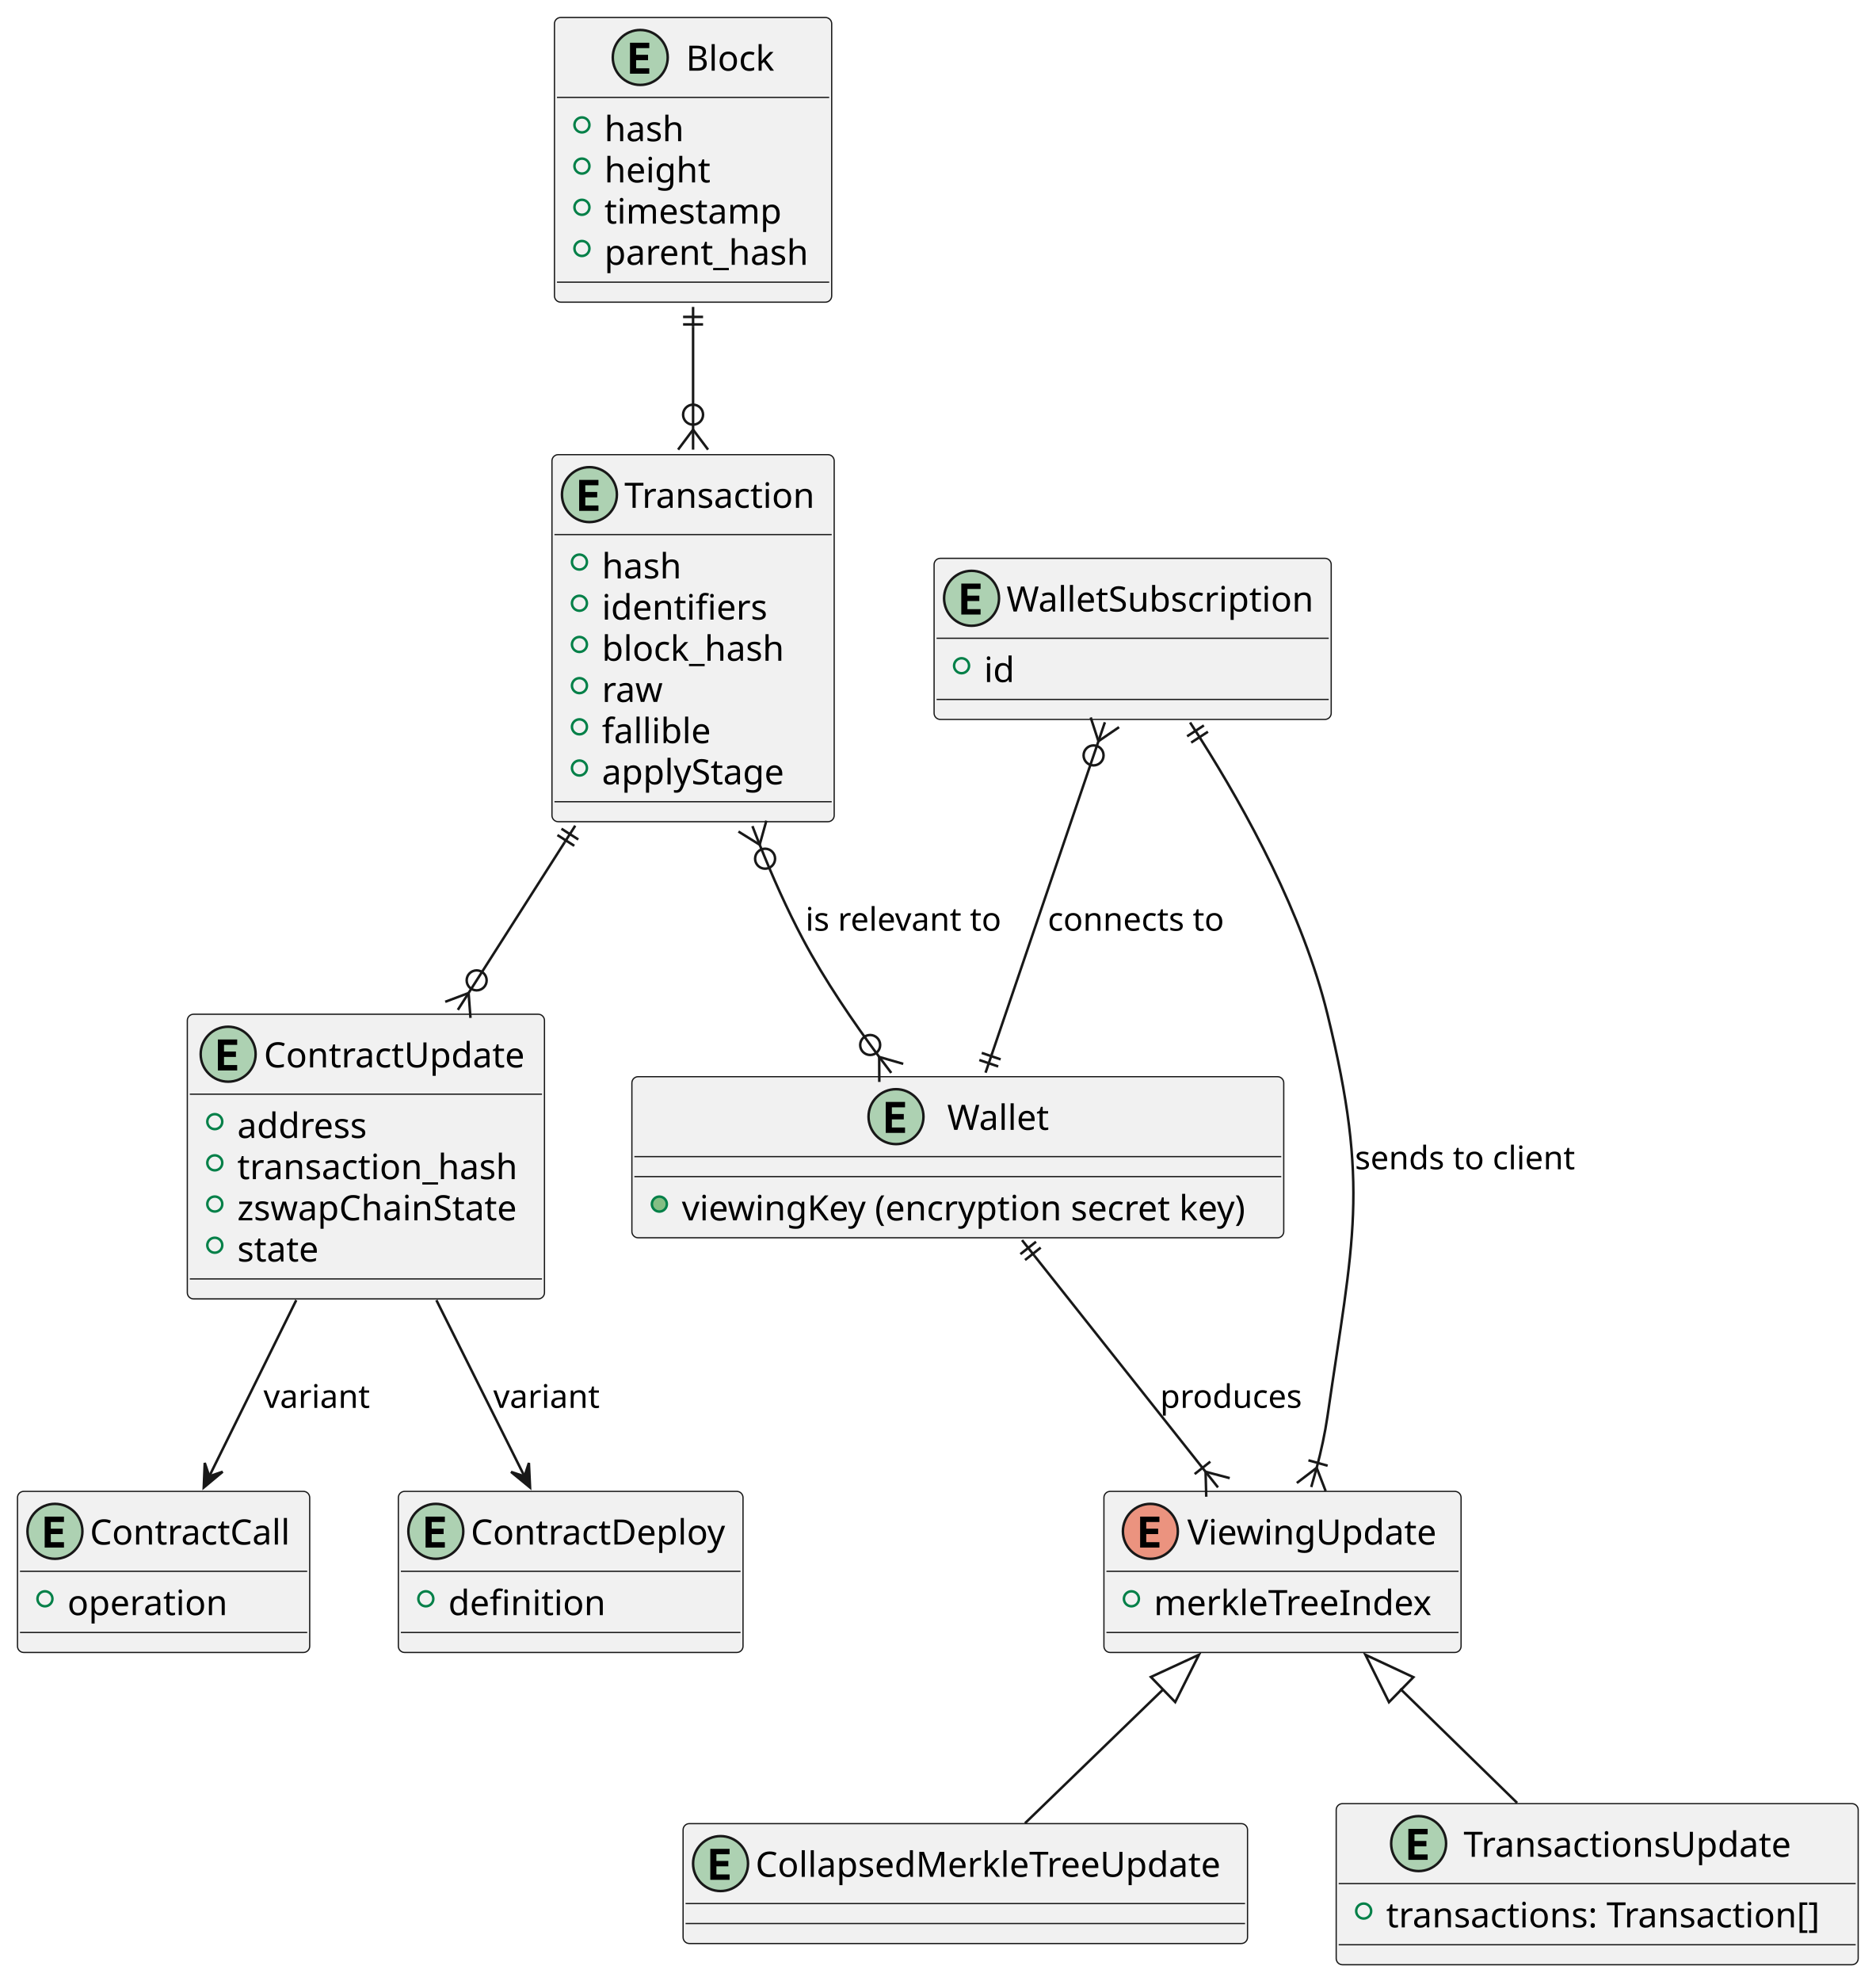
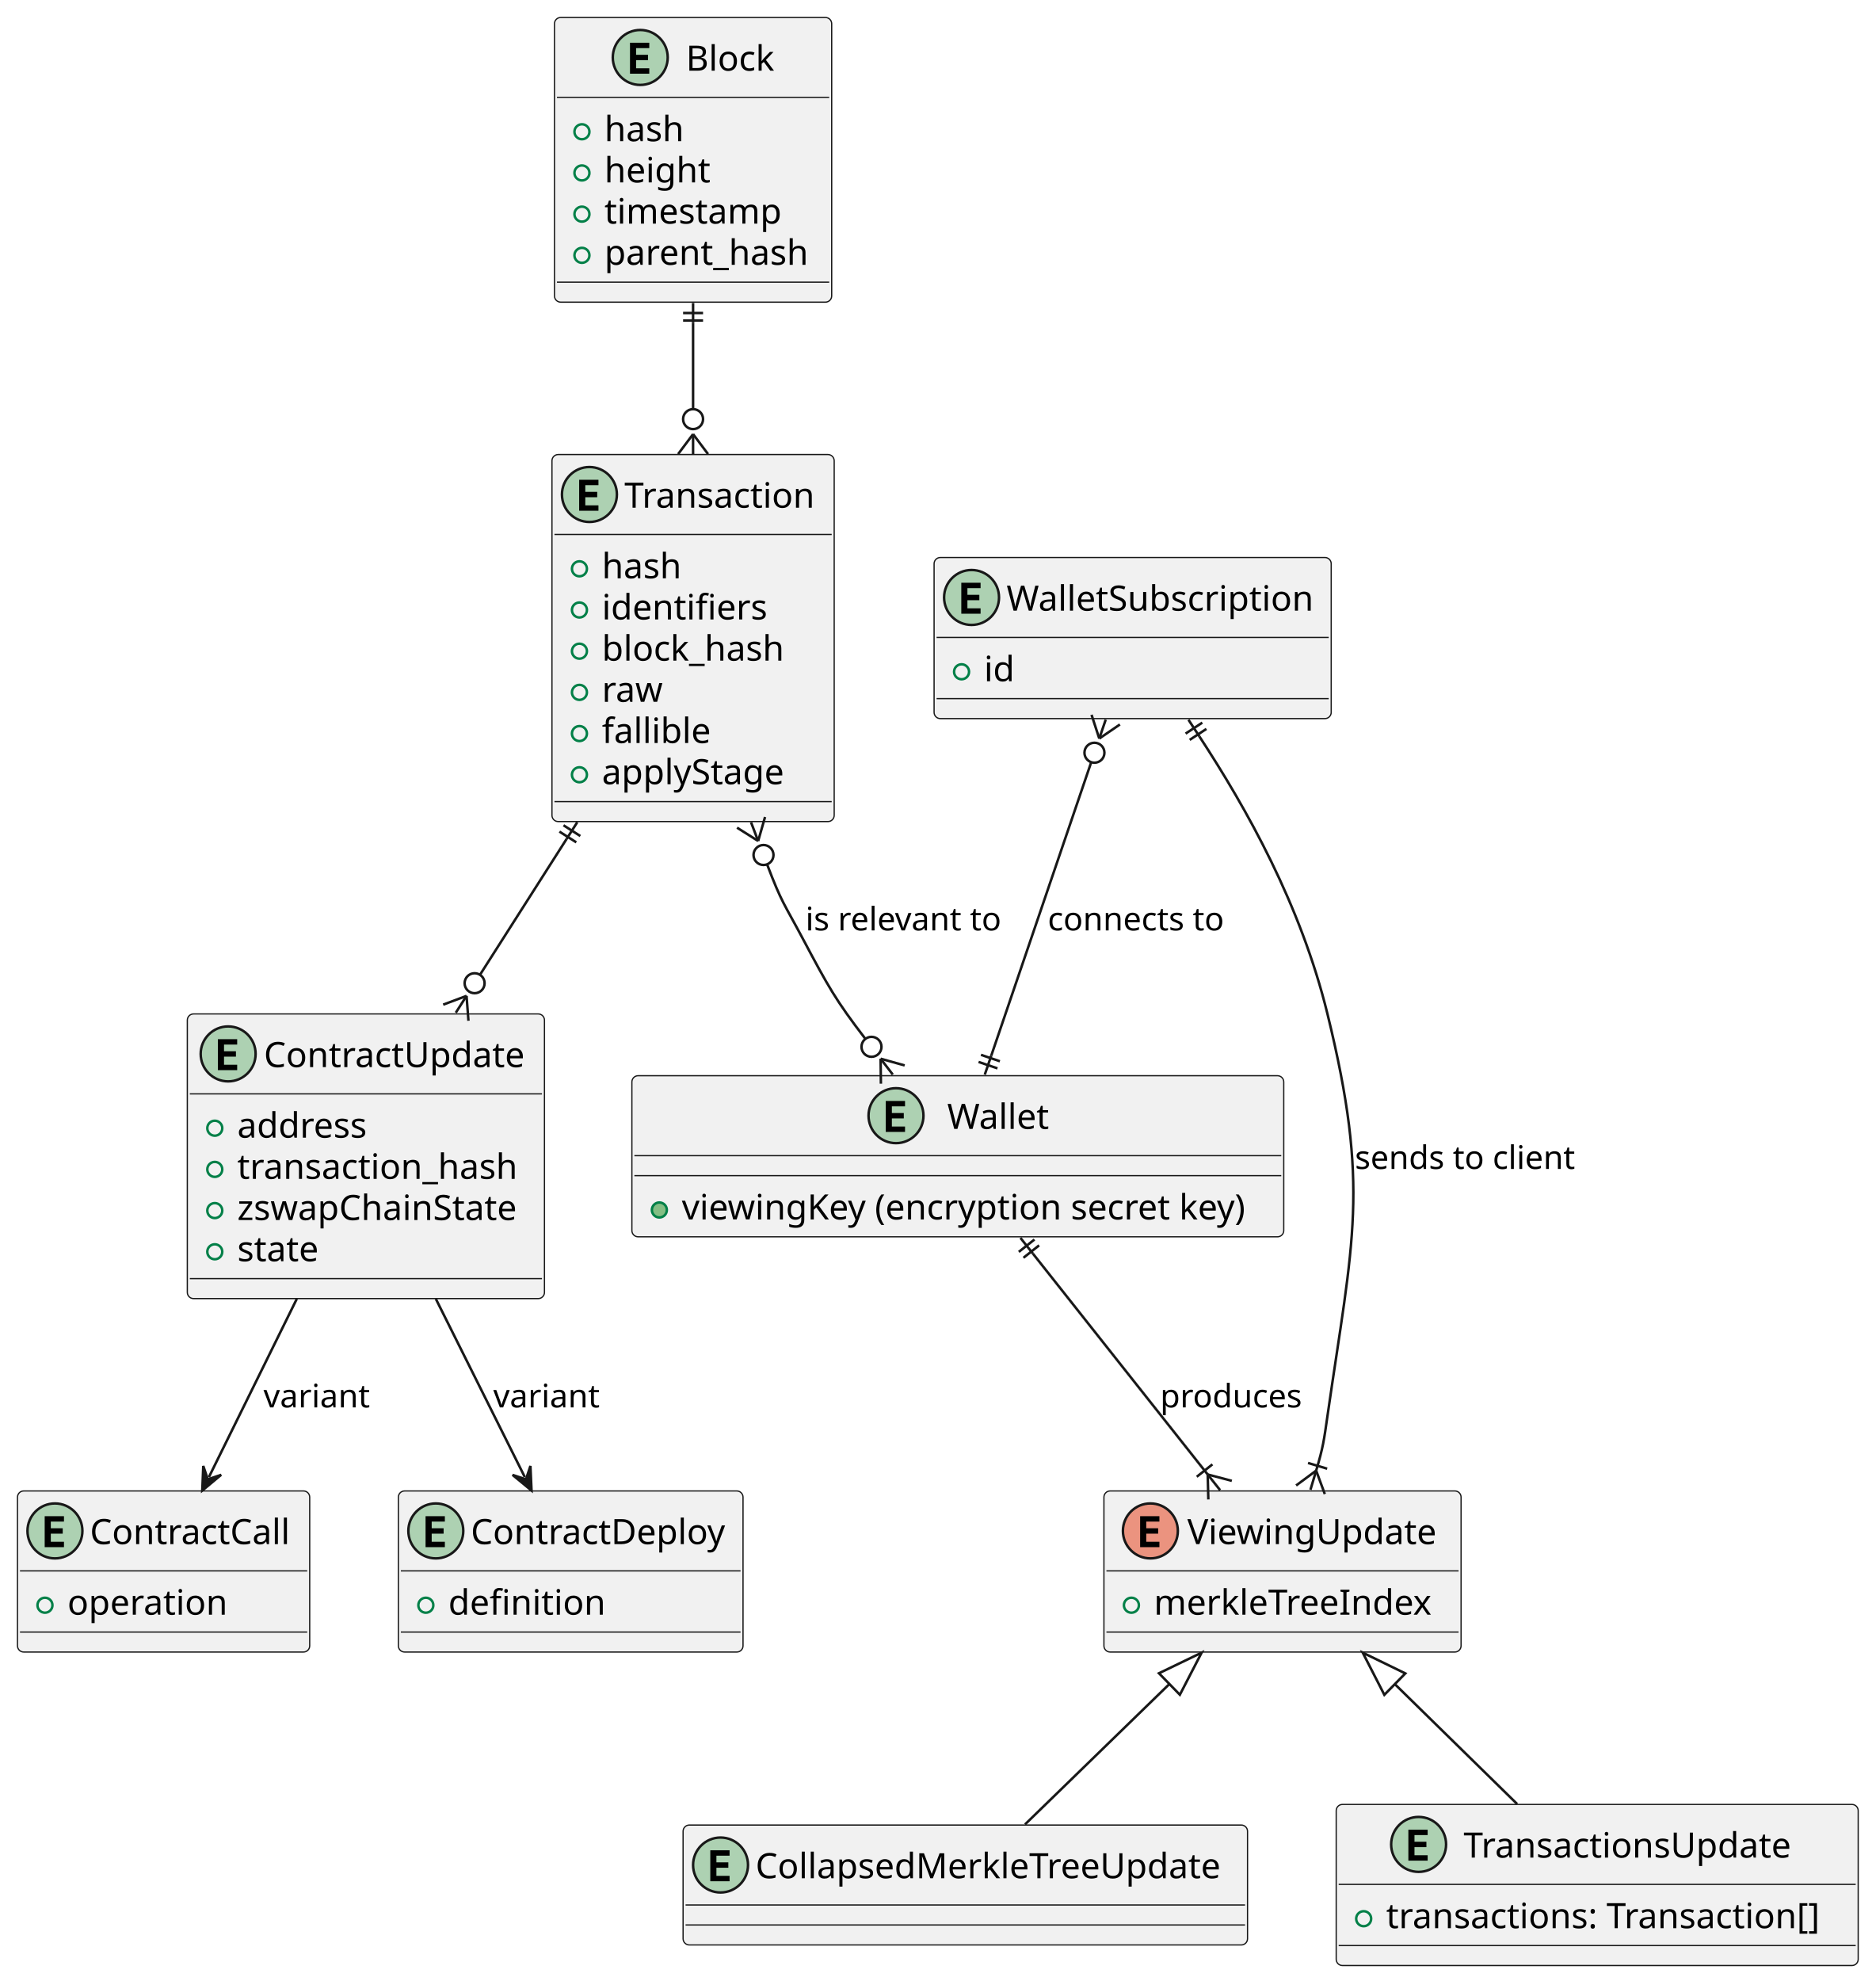
<svg xmlns="http://www.w3.org/2000/svg" contentStyleType="text/css" height="793px" preserveAspectRatio="none" style="width:751px;height:793px;background:#FFFFFF;" version="1.1" viewBox="0 0 751 793" width="751px" zoomAndPan="magnify">
  <defs />
  <g>
    <g id="elem_Block">
      <rect codeLine="2" fill="#F1F1F1" height="113.953" id="Block" rx="2.5" ry="2.5" style="stroke:#181818;stroke-width:0.5;" width="111" x="222" y="7" />
      <ellipse cx="256.35" cy="23" fill="#ADD1B2" rx="11" ry="11" style="stroke:#181818;stroke-width:1.0;" />
      <path d="M259.964,29.5 L252.244,29.5 L252.244,17.107 L259.964,17.107 L259.964,19.265 L254.693,19.265 L254.693,21.938 L259.466,21.938 L259.466,24.096 L254.693,24.096 L254.693,27.342 L259.964,27.342 Z " fill="#000000" />
      <text fill="#000000" font-family="sans-serif" font-size="14" lengthAdjust="spacing" textLength="36" x="274.65" y="28.291">Block</text>
      <line style="stroke:#181818;stroke-width:0.5;" x1="223" x2="332" y1="39" y2="39" />
-       <ellipse cx="233" cy="50" fill="none" rx="3" ry="3" style="stroke:#038048;stroke-width:1.0;" />
+       <ellipse cx="233" cy="52.744" fill="none" rx="3" ry="3" style="stroke:#038048;stroke-width:1.0;" />
      <text fill="#000000" font-family="sans-serif" font-size="14" lengthAdjust="spacing" textLength="33" x="242" y="56.535">hash</text>
-       <ellipse cx="233" cy="66.488" fill="none" rx="3" ry="3" style="stroke:#038048;stroke-width:1.0;" />
+       <ellipse cx="233" cy="69.232" fill="none" rx="3" ry="3" style="stroke:#038048;stroke-width:1.0;" />
      <text fill="#000000" font-family="sans-serif" font-size="14" lengthAdjust="spacing" textLength="44" x="242" y="73.023">height</text>
-       <ellipse cx="233" cy="82.977" fill="none" rx="3" ry="3" style="stroke:#038048;stroke-width:1.0;" />
+       <ellipse cx="233" cy="85.721" fill="none" rx="3" ry="3" style="stroke:#038048;stroke-width:1.0;" />
      <text fill="#000000" font-family="sans-serif" font-size="14" lengthAdjust="spacing" textLength="72" x="242" y="89.512">timestamp</text>
-       <ellipse cx="233" cy="99.465" fill="none" rx="3" ry="3" style="stroke:#038048;stroke-width:1.0;" />
+       <ellipse cx="233" cy="102.209" fill="none" rx="3" ry="3" style="stroke:#038048;stroke-width:1.0;" />
      <text fill="#000000" font-family="sans-serif" font-size="14" lengthAdjust="spacing" textLength="85" x="242" y="106">parent_hash</text>
      <line style="stroke:#181818;stroke-width:0.5;" x1="223" x2="332" y1="112.953" y2="112.953" />
    </g>
    <g id="elem_WalletSubscription">
-       <rect codeLine="9" fill="#F1F1F1" height="64.488" id="WalletSubscription" rx="2.5" ry="2.5" style="stroke:#181818;stroke-width:0.5;" width="159" x="374" y="223.5" />
-       <ellipse cx="389" cy="239.5" fill="#ADD1B2" rx="11" ry="11" style="stroke:#181818;stroke-width:1.0;" />
-       <path d="M392.614,246 L384.894,246 L384.894,233.607 L392.614,233.607 L392.614,235.765 L387.343,235.765 L387.343,238.438 L392.116,238.438 L392.116,240.596 L387.343,240.596 L387.343,243.842 L392.614,243.842 Z " fill="#000000" />
-       <text fill="#000000" font-family="sans-serif" font-size="14" lengthAdjust="spacing" textLength="127" x="403" y="244.791">WalletSubscription</text>
-       <line style="stroke:#181818;stroke-width:0.5;" x1="375" x2="532" y1="255.5" y2="255.5" />
-       <ellipse cx="385" cy="266.5" fill="none" rx="3" ry="3" style="stroke:#038048;stroke-width:1.0;" />
-       <text fill="#000000" font-family="sans-serif" font-size="14" lengthAdjust="spacing" textLength="13" x="394" y="273.035">id</text>
-       <line style="stroke:#181818;stroke-width:0.5;" x1="375" x2="532" y1="279.988" y2="279.988" />
+       <rect codeLine="9" fill="#F1F1F1" height="64.488" id="WalletSubscription" rx="2.5" ry="2.5" style="stroke:#181818;stroke-width:0.5;" width="159" x="374" y="223.17" />
+       <ellipse cx="389" cy="239.17" fill="#ADD1B2" rx="11" ry="11" style="stroke:#181818;stroke-width:1.0;" />
+       <path d="M392.614,245.67 L384.894,245.67 L384.894,233.277 L392.614,233.277 L392.614,235.435 L387.343,235.435 L387.343,238.108 L392.116,238.108 L392.116,240.266 L387.343,240.266 L387.343,243.512 L392.614,243.512 Z " fill="#000000" />
+       <text fill="#000000" font-family="sans-serif" font-size="14" lengthAdjust="spacing" textLength="127" x="403" y="244.461">WalletSubscription</text>
+       <line style="stroke:#181818;stroke-width:0.5;" x1="375" x2="532" y1="255.17" y2="255.17" />
+       <ellipse cx="385" cy="268.914" fill="none" rx="3" ry="3" style="stroke:#038048;stroke-width:1.0;" />
+       <text fill="#000000" font-family="sans-serif" font-size="14" lengthAdjust="spacing" textLength="13" x="394" y="272.705">id</text>
+       <line style="stroke:#181818;stroke-width:0.5;" x1="375" x2="532" y1="279.658" y2="279.658" />
    </g>
    <g id="elem_ViewingUpdate">
-       <rect codeLine="13" fill="#F1F1F1" height="64.488" id="ViewingUpdate" rx="2.5" ry="2.5" style="stroke:#181818;stroke-width:0.5;" width="143" x="442" y="597" />
-       <ellipse cx="460.6" cy="613" fill="#EB937F" rx="11" ry="11" style="stroke:#181818;stroke-width:1.0;" />
-       <path d="M464.214,619.5 L456.495,619.5 L456.495,607.107 L464.214,607.107 L464.214,609.265 L458.943,609.265 L458.943,611.938 L463.716,611.938 L463.716,614.096 L458.943,614.096 L458.943,617.342 L464.214,617.342 Z " fill="#000000" />
-       <text fill="#000000" font-family="sans-serif" font-size="14" lengthAdjust="spacing" textLength="103" x="475.4" y="618.291">ViewingUpdate</text>
-       <line style="stroke:#181818;stroke-width:0.5;" x1="443" x2="584" y1="629" y2="629" />
-       <ellipse cx="453" cy="640" fill="none" rx="3" ry="3" style="stroke:#038048;stroke-width:1.0;" />
-       <text fill="#000000" font-family="sans-serif" font-size="14" lengthAdjust="spacing" textLength="117" x="462" y="646.535">merkleTreeIndex</text>
-       <line style="stroke:#181818;stroke-width:0.5;" x1="443" x2="584" y1="653.488" y2="653.488" />
+       <rect codeLine="13" fill="#F1F1F1" height="64.488" id="ViewingUpdate" rx="2.5" ry="2.5" style="stroke:#181818;stroke-width:0.5;" width="143" x="442" y="596.83" />
+       <ellipse cx="460.6" cy="612.83" fill="#EB937F" rx="11" ry="11" style="stroke:#181818;stroke-width:1.0;" />
+       <path d="M464.214,619.33 L456.495,619.33 L456.495,606.937 L464.214,606.937 L464.214,609.095 L458.943,609.095 L458.943,611.768 L463.716,611.768 L463.716,613.926 L458.943,613.926 L458.943,617.172 L464.214,617.172 Z " fill="#000000" />
+       <text fill="#000000" font-family="sans-serif" font-size="14" lengthAdjust="spacing" textLength="103" x="475.4" y="618.121">ViewingUpdate</text>
+       <line style="stroke:#181818;stroke-width:0.5;" x1="443" x2="584" y1="628.83" y2="628.83" />
+       <ellipse cx="453" cy="642.574" fill="none" rx="3" ry="3" style="stroke:#038048;stroke-width:1.0;" />
+       <text fill="#000000" font-family="sans-serif" font-size="14" lengthAdjust="spacing" textLength="117" x="462" y="646.365">merkleTreeIndex</text>
+       <line style="stroke:#181818;stroke-width:0.5;" x1="443" x2="584" y1="653.318" y2="653.318" />
    </g>
    <g id="elem_CollapsedMerkleTreeUpdate">
-       <rect codeLine="16" fill="#F1F1F1" height="48" id="CollapsedMerkleTreeUpdate" rx="2.5" ry="2.5" style="stroke:#181818;stroke-width:0.5;" width="226" x="273.5" y="730" />
-       <ellipse cx="288.5" cy="746" fill="#ADD1B2" rx="11" ry="11" style="stroke:#181818;stroke-width:1.0;" />
-       <path d="M292.114,752.5 L284.394,752.5 L284.394,740.107 L292.114,740.107 L292.114,742.265 L286.843,742.265 L286.843,744.938 L291.616,744.938 L291.616,747.096 L286.843,747.096 L286.843,750.342 L292.114,750.342 Z " fill="#000000" />
-       <text fill="#000000" font-family="sans-serif" font-size="14" lengthAdjust="spacing" textLength="194" x="302.5" y="751.291">CollapsedMerkleTreeUpdate</text>
-       <line style="stroke:#181818;stroke-width:0.5;" x1="274.5" x2="498.5" y1="762" y2="762" />
-       <line style="stroke:#181818;stroke-width:0.5;" x1="274.5" x2="498.5" y1="770" y2="770" />
+       <rect codeLine="16" fill="#F1F1F1" height="48" id="CollapsedMerkleTreeUpdate" rx="2.5" ry="2.5" style="stroke:#181818;stroke-width:0.5;" width="226" x="273.5" y="730.57" />
+       <ellipse cx="288.5" cy="746.57" fill="#ADD1B2" rx="11" ry="11" style="stroke:#181818;stroke-width:1.0;" />
+       <path d="M292.114,753.07 L284.394,753.07 L284.394,740.677 L292.114,740.677 L292.114,742.835 L286.843,742.835 L286.843,745.508 L291.616,745.508 L291.616,747.666 L286.843,747.666 L286.843,750.912 L292.114,750.912 Z " fill="#000000" />
+       <text fill="#000000" font-family="sans-serif" font-size="14" lengthAdjust="spacing" textLength="194" x="302.5" y="751.861">CollapsedMerkleTreeUpdate</text>
+       <line style="stroke:#181818;stroke-width:0.5;" x1="274.5" x2="498.5" y1="762.57" y2="762.57" />
+       <line style="stroke:#181818;stroke-width:0.5;" x1="274.5" x2="498.5" y1="770.57" y2="770.57" />
    </g>
    <g id="elem_TransactionsUpdate">
-       <rect codeLine="17" fill="#F1F1F1" height="64.488" id="TransactionsUpdate" rx="2.5" ry="2.5" style="stroke:#181818;stroke-width:0.5;" width="209" x="535" y="722" />
-       <ellipse cx="568" cy="738" fill="#ADD1B2" rx="11" ry="11" style="stroke:#181818;stroke-width:1.0;" />
-       <path d="M571.614,744.5 L563.894,744.5 L563.894,732.107 L571.614,732.107 L571.614,734.265 L566.343,734.265 L566.343,736.938 L571.116,736.938 L571.116,739.096 L566.343,739.096 L566.343,742.342 L571.614,742.342 Z " fill="#000000" />
-       <text fill="#000000" font-family="sans-serif" font-size="14" lengthAdjust="spacing" textLength="137" x="586" y="743.291">TransactionsUpdate</text>
-       <line style="stroke:#181818;stroke-width:0.5;" x1="536" x2="743" y1="754" y2="754" />
-       <ellipse cx="546" cy="765" fill="none" rx="3" ry="3" style="stroke:#038048;stroke-width:1.0;" />
-       <text fill="#000000" font-family="sans-serif" font-size="14" lengthAdjust="spacing" textLength="183" x="555" y="771.535">transactions: Transaction[]</text>
-       <line style="stroke:#181818;stroke-width:0.5;" x1="536" x2="743" y1="778.488" y2="778.488" />
+       <rect codeLine="17" fill="#F1F1F1" height="64.488" id="TransactionsUpdate" rx="2.5" ry="2.5" style="stroke:#181818;stroke-width:0.5;" width="209" x="535" y="722.32" />
+       <ellipse cx="568" cy="738.32" fill="#ADD1B2" rx="11" ry="11" style="stroke:#181818;stroke-width:1.0;" />
+       <path d="M571.614,744.82 L563.894,744.82 L563.894,732.427 L571.614,732.427 L571.614,734.585 L566.343,734.585 L566.343,737.258 L571.116,737.258 L571.116,739.416 L566.343,739.416 L566.343,742.662 L571.614,742.662 Z " fill="#000000" />
+       <text fill="#000000" font-family="sans-serif" font-size="14" lengthAdjust="spacing" textLength="137" x="586" y="743.611">TransactionsUpdate</text>
+       <line style="stroke:#181818;stroke-width:0.5;" x1="536" x2="743" y1="754.32" y2="754.32" />
+       <ellipse cx="546" cy="768.064" fill="none" rx="3" ry="3" style="stroke:#038048;stroke-width:1.0;" />
+       <text fill="#000000" font-family="sans-serif" font-size="14" lengthAdjust="spacing" textLength="183" x="555" y="771.855">transactions: Transaction[]</text>
+       <line style="stroke:#181818;stroke-width:0.5;" x1="536" x2="743" y1="778.808" y2="778.808" />
    </g>
    <g id="elem_Wallet">
-       <rect codeLine="24" fill="#F1F1F1" height="64.488" id="Wallet" rx="2.5" ry="2.5" style="stroke:#181818;stroke-width:0.5;" width="261" x="253" y="431" />
-       <ellipse cx="358.75" cy="447" fill="#ADD1B2" rx="11" ry="11" style="stroke:#181818;stroke-width:1.0;" />
-       <path d="M362.364,453.5 L354.644,453.5 L354.644,441.107 L362.364,441.107 L362.364,443.265 L357.093,443.265 L357.093,445.938 L361.866,445.938 L361.866,448.096 L357.093,448.096 L357.093,451.342 L362.364,451.342 Z " fill="#000000" />
-       <text fill="#000000" font-family="sans-serif" font-size="14" lengthAdjust="spacing" textLength="41" x="379.25" y="452.291">Wallet</text>
-       <line style="stroke:#181818;stroke-width:0.5;" x1="254" x2="513" y1="463" y2="463" />
-       <line style="stroke:#181818;stroke-width:0.5;" x1="254" x2="513" y1="471" y2="471" />
-       <ellipse cx="264" cy="482" fill="#84BE84" rx="3" ry="3" style="stroke:#038048;stroke-width:1.0;" />
-       <text fill="#000000" font-family="sans-serif" font-size="14" lengthAdjust="spacing" textLength="235" x="273" y="488.535">viewingKey (encryption secret key)</text>
+       <rect codeLine="24" fill="#F1F1F1" height="64.488" id="Wallet" rx="2.5" ry="2.5" style="stroke:#181818;stroke-width:0.5;" width="261" x="253" y="430.61" />
+       <ellipse cx="358.75" cy="446.61" fill="#ADD1B2" rx="11" ry="11" style="stroke:#181818;stroke-width:1.0;" />
+       <path d="M362.364,453.11 L354.644,453.11 L354.644,440.717 L362.364,440.717 L362.364,442.875 L357.093,442.875 L357.093,445.548 L361.866,445.548 L361.866,447.706 L357.093,447.706 L357.093,450.952 L362.364,450.952 Z " fill="#000000" />
+       <text fill="#000000" font-family="sans-serif" font-size="14" lengthAdjust="spacing" textLength="41" x="379.25" y="451.901">Wallet</text>
+       <line style="stroke:#181818;stroke-width:0.5;" x1="254" x2="513" y1="462.61" y2="462.61" />
+       <line style="stroke:#181818;stroke-width:0.5;" x1="254" x2="513" y1="470.61" y2="470.61" />
+       <ellipse cx="264" cy="484.354" fill="#84BE84" rx="3" ry="3" style="stroke:#038048;stroke-width:1.0;" />
+       <text fill="#000000" font-family="sans-serif" font-size="14" lengthAdjust="spacing" textLength="235" x="273" y="488.145">viewingKey (encryption secret key)</text>
    </g>
    <g id="elem_Transaction">
-       <rect codeLine="28" fill="#F1F1F1" height="146.93" id="Transaction" rx="2.5" ry="2.5" style="stroke:#181818;stroke-width:0.5;" width="113" x="221" y="182" />
-       <ellipse cx="236" cy="198" fill="#ADD1B2" rx="11" ry="11" style="stroke:#181818;stroke-width:1.0;" />
-       <path d="M239.614,204.5 L231.894,204.5 L231.894,192.107 L239.614,192.107 L239.614,194.265 L234.343,194.265 L234.343,196.938 L239.116,196.938 L239.116,199.096 L234.343,199.096 L234.343,202.342 L239.614,202.342 Z " fill="#000000" />
-       <text fill="#000000" font-family="sans-serif" font-size="14" lengthAdjust="spacing" textLength="81" x="250" y="203.291">Transaction</text>
-       <line style="stroke:#181818;stroke-width:0.5;" x1="222" x2="333" y1="214" y2="214" />
-       <ellipse cx="232" cy="225" fill="none" rx="3" ry="3" style="stroke:#038048;stroke-width:1.0;" />
-       <text fill="#000000" font-family="sans-serif" font-size="14" lengthAdjust="spacing" textLength="33" x="241" y="231.535">hash</text>
-       <ellipse cx="232" cy="241.488" fill="none" rx="3" ry="3" style="stroke:#038048;stroke-width:1.0;" />
-       <text fill="#000000" font-family="sans-serif" font-size="14" lengthAdjust="spacing" textLength="69" x="241" y="248.023">identifiers</text>
-       <ellipse cx="232" cy="257.977" fill="none" rx="3" ry="3" style="stroke:#038048;stroke-width:1.0;" />
-       <text fill="#000000" font-family="sans-serif" font-size="14" lengthAdjust="spacing" textLength="77" x="241" y="264.512">block_hash</text>
-       <ellipse cx="232" cy="274.465" fill="none" rx="3" ry="3" style="stroke:#038048;stroke-width:1.0;" />
-       <text fill="#000000" font-family="sans-serif" font-size="14" lengthAdjust="spacing" textLength="25" x="241" y="281">raw</text>
-       <ellipse cx="232" cy="290.953" fill="none" rx="3" ry="3" style="stroke:#038048;stroke-width:1.0;" />
-       <text fill="#000000" font-family="sans-serif" font-size="14" lengthAdjust="spacing" textLength="46" x="241" y="297.488">fallible</text>
-       <ellipse cx="232" cy="307.441" fill="none" rx="3" ry="3" style="stroke:#038048;stroke-width:1.0;" />
-       <text fill="#000000" font-family="sans-serif" font-size="14" lengthAdjust="spacing" textLength="75" x="241" y="313.977">applyStage</text>
-       <line style="stroke:#181818;stroke-width:0.5;" x1="222" x2="333" y1="320.93" y2="320.93" />
+       <rect codeLine="28" fill="#F1F1F1" height="146.93" id="Transaction" rx="2.5" ry="2.5" style="stroke:#181818;stroke-width:0.5;" width="113" x="221" y="181.95" />
+       <ellipse cx="236" cy="197.95" fill="#ADD1B2" rx="11" ry="11" style="stroke:#181818;stroke-width:1.0;" />
+       <path d="M239.614,204.45 L231.894,204.45 L231.894,192.057 L239.614,192.057 L239.614,194.215 L234.343,194.215 L234.343,196.888 L239.116,196.888 L239.116,199.046 L234.343,199.046 L234.343,202.292 L239.614,202.292 Z " fill="#000000" />
+       <text fill="#000000" font-family="sans-serif" font-size="14" lengthAdjust="spacing" textLength="81" x="250" y="203.241">Transaction</text>
+       <line style="stroke:#181818;stroke-width:0.5;" x1="222" x2="333" y1="213.95" y2="213.95" />
+       <ellipse cx="232" cy="227.694" fill="none" rx="3" ry="3" style="stroke:#038048;stroke-width:1.0;" />
+       <text fill="#000000" font-family="sans-serif" font-size="14" lengthAdjust="spacing" textLength="33" x="241" y="231.485">hash</text>
+       <ellipse cx="232" cy="244.182" fill="none" rx="3" ry="3" style="stroke:#038048;stroke-width:1.0;" />
+       <text fill="#000000" font-family="sans-serif" font-size="14" lengthAdjust="spacing" textLength="69" x="241" y="247.973">identifiers</text>
+       <ellipse cx="232" cy="260.671" fill="none" rx="3" ry="3" style="stroke:#038048;stroke-width:1.0;" />
+       <text fill="#000000" font-family="sans-serif" font-size="14" lengthAdjust="spacing" textLength="77" x="241" y="264.462">block_hash</text>
+       <ellipse cx="232" cy="277.159" fill="none" rx="3" ry="3" style="stroke:#038048;stroke-width:1.0;" />
+       <text fill="#000000" font-family="sans-serif" font-size="14" lengthAdjust="spacing" textLength="25" x="241" y="280.95">raw</text>
+       <ellipse cx="232" cy="293.647" fill="none" rx="3" ry="3" style="stroke:#038048;stroke-width:1.0;" />
+       <text fill="#000000" font-family="sans-serif" font-size="14" lengthAdjust="spacing" textLength="46" x="241" y="297.438">fallible</text>
+       <ellipse cx="232" cy="310.135" fill="none" rx="3" ry="3" style="stroke:#038048;stroke-width:1.0;" />
+       <text fill="#000000" font-family="sans-serif" font-size="14" lengthAdjust="spacing" textLength="75" x="241" y="313.927">applyStage</text>
+       <line style="stroke:#181818;stroke-width:0.5;" x1="222" x2="333" y1="320.88" y2="320.88" />
    </g>
    <g id="elem_ContractUpdate">
-       <rect codeLine="37" fill="#F1F1F1" height="113.953" id="ContractUpdate" rx="2.5" ry="2.5" style="stroke:#181818;stroke-width:0.5;" width="143" x="75" y="406" />
-       <ellipse cx="91.35" cy="422" fill="#ADD1B2" rx="11" ry="11" style="stroke:#181818;stroke-width:1.0;" />
-       <path d="M94.964,428.5 L87.245,428.5 L87.245,416.107 L94.964,416.107 L94.964,418.265 L89.693,418.265 L89.693,420.938 L94.466,420.938 L94.466,423.096 L89.693,423.096 L89.693,426.342 L94.964,426.342 Z " fill="#000000" />
-       <text fill="#000000" font-family="sans-serif" font-size="14" lengthAdjust="spacing" textLength="108" x="105.65" y="427.291">ContractUpdate</text>
-       <line style="stroke:#181818;stroke-width:0.5;" x1="76" x2="217" y1="438" y2="438" />
-       <ellipse cx="86" cy="449" fill="none" rx="3" ry="3" style="stroke:#038048;stroke-width:1.0;" />
-       <text fill="#000000" font-family="sans-serif" font-size="14" lengthAdjust="spacing" textLength="54" x="95" y="455.535">address</text>
-       <ellipse cx="86" cy="465.488" fill="none" rx="3" ry="3" style="stroke:#038048;stroke-width:1.0;" />
-       <text fill="#000000" font-family="sans-serif" font-size="14" lengthAdjust="spacing" textLength="117" x="95" y="472.023">transaction_hash</text>
-       <ellipse cx="86" cy="481.977" fill="none" rx="3" ry="3" style="stroke:#038048;stroke-width:1.0;" />
-       <text fill="#000000" font-family="sans-serif" font-size="14" lengthAdjust="spacing" textLength="117" x="95" y="488.512">zswapChainState</text>
-       <ellipse cx="86" cy="498.465" fill="none" rx="3" ry="3" style="stroke:#038048;stroke-width:1.0;" />
-       <text fill="#000000" font-family="sans-serif" font-size="14" lengthAdjust="spacing" textLength="33" x="95" y="505">state</text>
-       <line style="stroke:#181818;stroke-width:0.5;" x1="76" x2="217" y1="511.953" y2="511.953" />
+       <rect codeLine="37" fill="#F1F1F1" height="113.953" id="ContractUpdate" rx="2.5" ry="2.5" style="stroke:#181818;stroke-width:0.5;" width="143" x="75" y="405.88" />
+       <ellipse cx="91.35" cy="421.88" fill="#ADD1B2" rx="11" ry="11" style="stroke:#181818;stroke-width:1.0;" />
+       <path d="M94.964,428.38 L87.245,428.38 L87.245,415.987 L94.964,415.987 L94.964,418.145 L89.693,418.145 L89.693,420.818 L94.466,420.818 L94.466,422.976 L89.693,422.976 L89.693,426.222 L94.964,426.222 Z " fill="#000000" />
+       <text fill="#000000" font-family="sans-serif" font-size="14" lengthAdjust="spacing" textLength="108" x="105.65" y="427.171">ContractUpdate</text>
+       <line style="stroke:#181818;stroke-width:0.5;" x1="76" x2="217" y1="437.88" y2="437.88" />
+       <ellipse cx="86" cy="451.624" fill="none" rx="3" ry="3" style="stroke:#038048;stroke-width:1.0;" />
+       <text fill="#000000" font-family="sans-serif" font-size="14" lengthAdjust="spacing" textLength="54" x="95" y="455.415">address</text>
+       <ellipse cx="86" cy="468.112" fill="none" rx="3" ry="3" style="stroke:#038048;stroke-width:1.0;" />
+       <text fill="#000000" font-family="sans-serif" font-size="14" lengthAdjust="spacing" textLength="117" x="95" y="471.903">transaction_hash</text>
+       <ellipse cx="86" cy="484.601" fill="none" rx="3" ry="3" style="stroke:#038048;stroke-width:1.0;" />
+       <text fill="#000000" font-family="sans-serif" font-size="14" lengthAdjust="spacing" textLength="117" x="95" y="488.392">zswapChainState</text>
+       <ellipse cx="86" cy="501.089" fill="none" rx="3" ry="3" style="stroke:#038048;stroke-width:1.0;" />
+       <text fill="#000000" font-family="sans-serif" font-size="14" lengthAdjust="spacing" textLength="33" x="95" y="504.88">state</text>
+       <line style="stroke:#181818;stroke-width:0.5;" x1="76" x2="217" y1="511.833" y2="511.833" />
    </g>
    <g id="elem_ContractDeploy">
-       <rect codeLine="44" fill="#F1F1F1" height="64.488" id="ContractDeploy" rx="2.5" ry="2.5" style="stroke:#181818;stroke-width:0.5;" width="138" x="159.5" y="597" />
-       <ellipse cx="174.5" cy="613" fill="#ADD1B2" rx="11" ry="11" style="stroke:#181818;stroke-width:1.0;" />
-       <path d="M178.114,619.5 L170.394,619.5 L170.394,607.107 L178.114,607.107 L178.114,609.265 L172.843,609.265 L172.843,611.938 L177.616,611.938 L177.616,614.096 L172.843,614.096 L172.843,617.342 L178.114,617.342 Z " fill="#000000" />
-       <text fill="#000000" font-family="sans-serif" font-size="14" lengthAdjust="spacing" textLength="106" x="188.5" y="618.291">ContractDeploy</text>
-       <line style="stroke:#181818;stroke-width:0.5;" x1="160.5" x2="296.5" y1="629" y2="629" />
-       <ellipse cx="170.5" cy="640" fill="none" rx="3" ry="3" style="stroke:#038048;stroke-width:1.0;" />
-       <text fill="#000000" font-family="sans-serif" font-size="14" lengthAdjust="spacing" textLength="66" x="179.5" y="646.535">definition</text>
-       <line style="stroke:#181818;stroke-width:0.5;" x1="160.5" x2="296.5" y1="653.488" y2="653.488" />
+       <rect codeLine="44" fill="#F1F1F1" height="64.488" id="ContractDeploy" rx="2.5" ry="2.5" style="stroke:#181818;stroke-width:0.5;" width="138" x="159.5" y="596.83" />
+       <ellipse cx="174.5" cy="612.83" fill="#ADD1B2" rx="11" ry="11" style="stroke:#181818;stroke-width:1.0;" />
+       <path d="M178.114,619.33 L170.394,619.33 L170.394,606.937 L178.114,606.937 L178.114,609.095 L172.843,609.095 L172.843,611.768 L177.616,611.768 L177.616,613.926 L172.843,613.926 L172.843,617.172 L178.114,617.172 Z " fill="#000000" />
+       <text fill="#000000" font-family="sans-serif" font-size="14" lengthAdjust="spacing" textLength="106" x="188.5" y="618.121">ContractDeploy</text>
+       <line style="stroke:#181818;stroke-width:0.5;" x1="160.5" x2="296.5" y1="628.83" y2="628.83" />
+       <ellipse cx="170.5" cy="642.574" fill="none" rx="3" ry="3" style="stroke:#038048;stroke-width:1.0;" />
+       <text fill="#000000" font-family="sans-serif" font-size="14" lengthAdjust="spacing" textLength="66" x="179.5" y="646.365">definition</text>
+       <line style="stroke:#181818;stroke-width:0.5;" x1="160.5" x2="296.5" y1="653.318" y2="653.318" />
    </g>
    <g id="elem_ContractCall">
-       <rect codeLine="48" fill="#F1F1F1" height="64.488" id="ContractCall" rx="2.5" ry="2.5" style="stroke:#181818;stroke-width:0.5;" width="117" x="7" y="597" />
-       <ellipse cx="22" cy="613" fill="#ADD1B2" rx="11" ry="11" style="stroke:#181818;stroke-width:1.0;" />
-       <path d="M25.614,619.5 L17.895,619.5 L17.895,607.107 L25.614,607.107 L25.614,609.265 L20.343,609.265 L20.343,611.938 L25.116,611.938 L25.116,614.096 L20.343,614.096 L20.343,617.342 L25.614,617.342 Z " fill="#000000" />
-       <text fill="#000000" font-family="sans-serif" font-size="14" lengthAdjust="spacing" textLength="85" x="36" y="618.291">ContractCall</text>
-       <line style="stroke:#181818;stroke-width:0.5;" x1="8" x2="123" y1="629" y2="629" />
-       <ellipse cx="18" cy="640" fill="none" rx="3" ry="3" style="stroke:#038048;stroke-width:1.0;" />
-       <text fill="#000000" font-family="sans-serif" font-size="14" lengthAdjust="spacing" textLength="67" x="27" y="646.535">operation</text>
-       <line style="stroke:#181818;stroke-width:0.5;" x1="8" x2="123" y1="653.488" y2="653.488" />
+       <rect codeLine="48" fill="#F1F1F1" height="64.488" id="ContractCall" rx="2.5" ry="2.5" style="stroke:#181818;stroke-width:0.5;" width="117" x="7" y="596.83" />
+       <ellipse cx="22" cy="612.83" fill="#ADD1B2" rx="11" ry="11" style="stroke:#181818;stroke-width:1.0;" />
+       <path d="M25.614,619.33 L17.895,619.33 L17.895,606.937 L25.614,606.937 L25.614,609.095 L20.343,609.095 L20.343,611.768 L25.116,611.768 L25.116,613.926 L20.343,613.926 L20.343,617.172 L25.614,617.172 Z " fill="#000000" />
+       <text fill="#000000" font-family="sans-serif" font-size="14" lengthAdjust="spacing" textLength="85" x="36" y="618.121">ContractCall</text>
+       <line style="stroke:#181818;stroke-width:0.5;" x1="8" x2="123" y1="628.83" y2="628.83" />
+       <ellipse cx="18" cy="642.574" fill="none" rx="3" ry="3" style="stroke:#038048;stroke-width:1.0;" />
+       <text fill="#000000" font-family="sans-serif" font-size="14" lengthAdjust="spacing" textLength="67" x="27" y="646.365">operation</text>
+       <line style="stroke:#181818;stroke-width:0.5;" x1="8" x2="123" y1="653.318" y2="653.318" />
    </g>
    <g id="link_ViewingUpdate_CollapsedMerkleTreeUpdate">
-       <path codeLine="21" d="M465.86,676.14 C446.94,694.46 426.01,714.74 410.39,729.86 " fill="none" id="ViewingUpdate-backto-CollapsedMerkleTreeUpdate" style="stroke:#181818;stroke-width:1.0;" />
-       <polygon fill="none" points="460.8,671.3,480.04,662.41,470.54,681.35,460.8,671.3" style="stroke:#181818;stroke-width:1.0;" />
+       <path codeLine="21" d="M468.218,674.111 C446.178,695.551 430.38,710.9 410.39,730.33 " fill="none" id="ViewingUpdate-backto-CollapsedMerkleTreeUpdate" style="stroke:#181818;stroke-width:1.0;" />
+       <polygon fill="none" points="481.12,661.56,464.034,669.81,472.401,678.412,481.12,661.56" style="stroke:#181818;stroke-width:1.0;" />
    </g>
    <g id="link_ViewingUpdate_TransactionsUpdate">
-       <path codeLine="22" d="M560.61,675.99 C576.22,691.23 593.23,707.83 607.44,721.7 " fill="none" id="ViewingUpdate-backto-TransactionsUpdate" style="stroke:#181818;stroke-width:1.0;" />
-       <polygon fill="none" points="556.13,681.39,546.7,662.41,565.91,671.38,556.13,681.39" style="stroke:#181818;stroke-width:1.0;" />
+       <path codeLine="22" d="M558.476,674.158 C577.436,692.738 588.49,703.57 607.44,722.14 " fill="none" id="ViewingUpdate-backto-TransactionsUpdate" style="stroke:#181818;stroke-width:1.0;" />
+       <polygon fill="none" points="545.62,661.56,554.277,678.444,562.676,669.873,545.62,661.56" style="stroke:#181818;stroke-width:1.0;" />
    </g>
    <g id="link_Block_Transaction">
-       <path codeLine="52" d="M277.5,130.81 C277.5,144.11 277.5,158.25 277.5,172.03 " fill="none" id="Block-Transaction" style="stroke:#181818;stroke-width:1.0;" />
-       <line style="stroke:#181818;stroke-width:1.0;" x1="277.5" x2="283.5" y1="171.99" y2="179.99" />
-       <line style="stroke:#181818;stroke-width:1.0;" x1="277.5" x2="271.5" y1="171.99" y2="179.99" />
-       <line style="stroke:#181818;stroke-width:1.0;" x1="277.5" x2="277.5" y1="171.99" y2="179.99" />
-       <ellipse cx="277.5" cy="165.99" fill="none" rx="4" ry="4" style="stroke:#181818;stroke-width:1.0;" />
-       <line style="stroke:#181818;stroke-width:1.0;" x1="273.5" x2="281.5" y1="126.86" y2="126.86" />
-       <line style="stroke:#181818;stroke-width:1.0;" x1="273.5" x2="281.5" y1="129.86" y2="129.86" />
-       <line style="stroke:#181818;stroke-width:1.0;" x1="277.5" x2="277.5" y1="130.86" y2="122.86" />
+       <path codeLine="52" d="M277.5,129.3 C277.5,148.28 277.5,143.73 277.5,163.78 " fill="none" id="Block-Transaction" style="stroke:#181818;stroke-width:1.0;" />
+       <line style="stroke:#181818;stroke-width:1.0;" x1="273.5" x2="281.5" y1="125.3" y2="125.3" />
+       <line style="stroke:#181818;stroke-width:1.0;" x1="273.5" x2="281.5" y1="128.3" y2="128.3" />
+       <line style="stroke:#181818;stroke-width:1.0;" x1="277.5" x2="277.5" y1="129.3" y2="121.3" />
+       <line style="stroke:#181818;stroke-width:1.0;" x1="277.5" x2="283.5" y1="173.78" y2="181.78" />
+       <line style="stroke:#181818;stroke-width:1.0;" x1="277.5" x2="271.5" y1="173.78" y2="181.78" />
+       <line style="stroke:#181818;stroke-width:1.0;" x1="277.5" x2="277.5" y1="173.78" y2="181.78" />
+       <ellipse cx="277.5" cy="167.78" fill="none" rx="4" ry="4" style="stroke:#181818;stroke-width:1.0;" />
    </g>
    <g id="link_Transaction_ContractUpdate">
-       <path codeLine="53" d="M226.03,337.25 C213.23,357.32 199.69,378.57 187.47,397.73 " fill="none" id="Transaction-ContractUpdate" style="stroke:#181818;stroke-width:1.0;" />
-       <line style="stroke:#181818;stroke-width:1.0;" x1="187.621" x2="188.379" y1="397.505" y2="407.476" />
-       <line style="stroke:#181818;stroke-width:1.0;" x1="187.621" x2="178.261" y1="397.505" y2="401.024" />
-       <line style="stroke:#181818;stroke-width:1.0;" x1="187.621" x2="183.32" y1="397.505" y2="404.25" />
-       <ellipse cx="190.848" cy="392.446" fill="none" rx="4" ry="4" style="stroke:#181818;stroke-width:1.0;" />
-       <line style="stroke:#181818;stroke-width:1.0;" x1="224.798" x2="231.547" y1="331.747" y2="336.042" />
-       <line style="stroke:#181818;stroke-width:1.0;" x1="223.187" x2="229.936" y1="334.278" y2="338.573" />
-       <line style="stroke:#181818;stroke-width:1.0;" x1="226.025" x2="230.32" y1="337.269" y2="330.52" />
+       <path codeLine="53" d="M226.828,335.885 C210.858,360.925 207.199,366.664 192.179,390.214 " fill="none" id="Transaction-ContractUpdate" style="stroke:#181818;stroke-width:1.0;" />
+       <line style="stroke:#181818;stroke-width:1.0;" x1="225.607" x2="232.352" y1="330.362" y2="334.663" />
+       <line style="stroke:#181818;stroke-width:1.0;" x1="223.993" x2="230.738" y1="332.891" y2="337.193" />
+       <line style="stroke:#181818;stroke-width:1.0;" x1="226.828" x2="231.13" y1="335.885" y2="329.14" />
+       <line style="stroke:#181818;stroke-width:1.0;" x1="186.802" x2="187.559" y1="398.645" y2="408.616" />
+       <line style="stroke:#181818;stroke-width:1.0;" x1="186.802" x2="177.441" y1="398.645" y2="402.164" />
+       <line style="stroke:#181818;stroke-width:1.0;" x1="186.802" x2="182.5" y1="398.645" y2="405.39" />
+       <ellipse cx="190.028" cy="393.586" fill="none" rx="4" ry="4" style="stroke:#181818;stroke-width:1.0;" />
    </g>
    <g id="link_ContractUpdate_ContractCall">
-       <path codeLine="54" d="M118.62,520.44 C107.08,543.81 94.01,570.27 83.73,591.09 " fill="none" id="ContractUpdate-to-ContractCall" style="stroke:#181818;stroke-width:1.0;" />
-       <polygon fill="#181818" points="81.58,595.45,89.15,589.15,83.793,590.966,81.977,585.609,81.58,595.45" style="stroke:#181818;stroke-width:1.0;" />
-       <text fill="#000000" font-family="sans-serif" font-size="13" lengthAdjust="spacing" textLength="43" x="105.5" y="563.568">variant</text>
+       <path codeLine="54" d="M118.85,519.91 C106.2,545.56 94.346,569.61 83.645,591.29 " fill="none" id="ContractUpdate-to-ContractCall" style="stroke:#181818;stroke-width:1.0;" />
+       <polygon fill="#181818" points="80.99,596.67,88.56,590.37,83.203,592.186,81.386,586.829,80.99,596.67" style="stroke:#181818;stroke-width:1.0;" />
+       <text fill="#000000" font-family="sans-serif" font-size="13" lengthAdjust="spacing" textLength="43" x="105.5" y="563.398">variant</text>
    </g>
    <g id="link_ContractUpdate_ContractDeploy">
-       <path codeLine="55" d="M174.72,520.44 C186.41,543.81 199.63,570.27 210.05,591.09 " fill="none" id="ContractUpdate-to-ContractDeploy" style="stroke:#181818;stroke-width:1.0;" />
-       <polygon fill="#181818" points="212.23,595.46,211.77,585.622,209.988,590.991,204.619,589.209,212.23,595.46" style="stroke:#181818;stroke-width:1.0;" />
-       <text fill="#000000" font-family="sans-serif" font-size="13" lengthAdjust="spacing" textLength="43" x="197.5" y="563.568">variant</text>
+       <path codeLine="55" d="M174.49,519.91 C187.3,545.56 199.309,569.622 210.139,591.302 " fill="none" id="ContractUpdate-to-ContractDeploy" style="stroke:#181818;stroke-width:1.0;" />
+       <polygon fill="#181818" points="212.82,596.67,212.376,586.831,210.586,592.197,205.22,590.406,212.82,596.67" style="stroke:#181818;stroke-width:1.0;" />
+       <text fill="#000000" font-family="sans-serif" font-size="13" lengthAdjust="spacing" textLength="43" x="197.5" y="563.398">variant</text>
    </g>
    <g id="link_Transaction_Wallet">
-       <path codeLine="57" d="M304.04,337.82 C309.26,350.85 315.11,363.99 321.5,376 C330.18,392.33 341.6,409.09 352.27,423.43 " fill="none" id="Transaction-Wallet" style="stroke:#181818;stroke-width:1.0;" />
-       <line style="stroke:#181818;stroke-width:1.0;" x1="352.025" x2="361.636" y1="423.099" y2="425.861" />
-       <line style="stroke:#181818;stroke-width:1.0;" x1="352.025" x2="352.064" y1="423.099" y2="433.099" />
-       <line style="stroke:#181818;stroke-width:1.0;" x1="352.025" x2="356.85" y1="423.099" y2="429.48" />
-       <ellipse cx="348.406" cy="418.313" fill="none" rx="4" ry="4" style="stroke:#181818;stroke-width:1.0;" />
-       <line style="stroke:#181818;stroke-width:1.0;" x1="304.16" x2="295.668" y1="338.146" y2="332.865" />
-       <line style="stroke:#181818;stroke-width:1.0;" x1="304.16" x2="306.852" y1="338.146" y2="328.515" />
-       <line style="stroke:#181818;stroke-width:1.0;" x1="304.16" x2="301.26" y1="338.146" y2="330.69" />
-       <ellipse cx="306.334" cy="343.738" fill="none" rx="4" ry="4" style="stroke:#181818;stroke-width:1.0;" />
-       <text fill="#000000" font-family="sans-serif" font-size="13" lengthAdjust="spacing" textLength="82" x="322.5" y="372.568">is relevant to</text>
+       <path codeLine="57" d="M307.127,345.997 C313.137,361.747 313.72,361.24 321.5,375.88 C331.61,394.89 334.469,400.202 346.499,415.872 " fill="none" id="Transaction-Wallet" style="stroke:#181818;stroke-width:1.0;" />
+       <line style="stroke:#181818;stroke-width:1.0;" x1="303.562" x2="295.104" y1="336.654" y2="331.319" />
+       <line style="stroke:#181818;stroke-width:1.0;" x1="303.562" x2="306.316" y1="336.654" y2="327.041" />
+       <line style="stroke:#181818;stroke-width:1.0;" x1="303.562" x2="300.71" y1="336.654" y2="329.18" />
+       <ellipse cx="305.701" cy="342.26" fill="none" rx="4" ry="4" style="stroke:#181818;stroke-width:1.0;" />
+       <line style="stroke:#181818;stroke-width:1.0;" x1="352.588" x2="362.219" y1="423.804" y2="426.496" />
+       <line style="stroke:#181818;stroke-width:1.0;" x1="352.588" x2="352.701" y1="423.804" y2="433.804" />
+       <line style="stroke:#181818;stroke-width:1.0;" x1="352.588" x2="357.46" y1="423.804" y2="430.15" />
+       <ellipse cx="348.935" cy="419.045" fill="none" rx="4" ry="4" style="stroke:#181818;stroke-width:1.0;" />
+       <text fill="#000000" font-family="sans-serif" font-size="13" lengthAdjust="spacing" textLength="82" x="322.5" y="372.448">is relevant to</text>
    </g>
    <g id="link_Wallet_ViewingUpdate">
-       <path codeLine="58" d="M414.15,502.66 C434.9,528.84 462.21,563.3 482.95,589.46 " fill="none" id="Wallet-ViewingUpdate" style="stroke:#181818;stroke-width:1.0;" />
-       <line style="stroke:#181818;stroke-width:1.0;" x1="482.7" x2="492.372" y1="589.151" y2="591.693" />
-       <line style="stroke:#181818;stroke-width:1.0;" x1="482.7" x2="482.968" y1="589.151" y2="599.147" />
-       <line style="stroke:#181818;stroke-width:1.0;" x1="482.7" x2="487.67" y1="589.151" y2="595.42" />
-       <line style="stroke:#181818;stroke-width:1.0;" x1="484.592" x2="478.323" y1="585.099" y2="590.068" />
-       <line style="stroke:#181818;stroke-width:1.0;" x1="408.55" x2="414.819" y1="502.039" y2="497.07" />
-       <line style="stroke:#181818;stroke-width:1.0;" x1="410.414" x2="416.683" y1="504.39" y2="499.421" />
-       <line style="stroke:#181818;stroke-width:1.0;" x1="414.17" x2="409.2" y1="502.689" y2="496.42" />
-       <text fill="#000000" font-family="sans-serif" font-size="13" lengthAdjust="spacing" textLength="58" x="464.5" y="563.568">produces</text>
+       <path codeLine="58" d="M413.535,501.793 C436.555,530.872 460.555,561.187 483.545,590.237 " fill="none" id="Wallet-ViewingUpdate" style="stroke:#181818;stroke-width:1.0;" />
+       <line style="stroke:#181818;stroke-width:1.0;" x1="407.916" x2="414.189" y1="501.139" y2="496.174" />
+       <line style="stroke:#181818;stroke-width:1.0;" x1="409.779" x2="416.051" y1="503.491" y2="498.526" />
+       <line style="stroke:#181818;stroke-width:1.0;" x1="413.535" x2="408.57" y1="501.793" y2="495.52" />
+       <line style="stroke:#181818;stroke-width:1.0;" x1="483.545" x2="493.215" y1="590.237" y2="592.787" />
+       <line style="stroke:#181818;stroke-width:1.0;" x1="483.545" x2="483.805" y1="590.237" y2="600.233" />
+       <line style="stroke:#181818;stroke-width:1.0;" x1="483.545" x2="488.51" y1="590.237" y2="596.51" />
+       <line style="stroke:#181818;stroke-width:1.0;" x1="485.441" x2="479.168" y1="586.186" y2="591.151" />
+       <text fill="#000000" font-family="sans-serif" font-size="13" lengthAdjust="spacing" textLength="58" x="464.5" y="563.398">produces</text>
    </g>
    <g id="link_WalletSubscription_Wallet">
-       <path codeLine="59" d="M439.96,296.26 C427.62,332.48 409.49,385.7 397.13,421.99 " fill="none" id="WalletSubscription-Wallet" style="stroke:#181818;stroke-width:1.0;" />
-       <line style="stroke:#181818;stroke-width:1.0;" x1="399.678" x2="392.107" y1="426.907" y2="424.322" />
-       <line style="stroke:#181818;stroke-width:1.0;" x1="400.648" x2="393.077" y1="424.068" y2="421.483" />
-       <line style="stroke:#181818;stroke-width:1.0;" x1="397.185" x2="394.6" y1="421.829" y2="429.4" />
-       <line style="stroke:#181818;stroke-width:1.0;" x1="439.795" x2="436.702" y1="296.711" y2="287.201" />
-       <line style="stroke:#181818;stroke-width:1.0;" x1="439.795" x2="448.058" y1="296.711" y2="291.079" />
-       <line style="stroke:#181818;stroke-width:1.0;" x1="439.795" x2="442.38" y1="296.711" y2="289.14" />
-       <ellipse cx="437.855" cy="302.389" fill="none" rx="4" ry="4" style="stroke:#181818;stroke-width:1.0;" />
-       <text fill="#000000" font-family="sans-serif" font-size="13" lengthAdjust="spacing" textLength="74" x="419.5" y="372.568">connects to</text>
+       <path codeLine="59" d="M436.911,305.107 C423.752,343.707 410.04,383.978 396.88,422.598 " fill="none" id="WalletSubscription-Wallet" style="stroke:#181818;stroke-width:1.0;" />
+       <line style="stroke:#181818;stroke-width:1.0;" x1="440.138" x2="437.041" y1="295.642" y2="286.134" />
+       <line style="stroke:#181818;stroke-width:1.0;" x1="440.138" x2="448.399" y1="295.642" y2="290.006" />
+       <line style="stroke:#181818;stroke-width:1.0;" x1="440.138" x2="442.72" y1="295.642" y2="288.07" />
+       <ellipse cx="438.202" cy="301.321" fill="none" rx="4" ry="4" style="stroke:#181818;stroke-width:1.0;" />
+       <line style="stroke:#181818;stroke-width:1.0;" x1="399.376" x2="391.804" y1="427.674" y2="425.094" />
+       <line style="stroke:#181818;stroke-width:1.0;" x1="400.344" x2="392.772" y1="424.834" y2="422.254" />
+       <line style="stroke:#181818;stroke-width:1.0;" x1="396.88" x2="394.3" y1="422.598" y2="430.17" />
+       <text fill="#000000" font-family="sans-serif" font-size="13" lengthAdjust="spacing" textLength="74" x="419.5" y="372.448">connects to</text>
    </g>
    <g id="link_WalletSubscription_ViewingUpdate">
-       <path codeLine="60" d="M480.72,295.78 C499.08,324.77 521.69,365.98 531.5,406 C548.54,475.5 541.73,496.18 531.5,567 C530.52,573.76 528.97,580.82 527.17,587.63 " fill="none" id="WalletSubscription-ViewingUpdate" style="stroke:#181818;stroke-width:1.0;" />
-       <line style="stroke:#181818;stroke-width:1.0;" x1="527.181" x2="530.785" y1="587.57" y2="596.899" />
-       <line style="stroke:#181818;stroke-width:1.0;" x1="527.181" x2="519.235" y1="587.57" y2="593.641" />
-       <line style="stroke:#181818;stroke-width:1.0;" x1="527.181" x2="525.01" y1="587.57" y2="595.27" />
-       <line style="stroke:#181818;stroke-width:1.0;" x1="531.574" x2="523.874" y1="586.731" y2="584.56" />
-       <line style="stroke:#181818;stroke-width:1.0;" x1="475.304" x2="482.021" y1="294.741" y2="290.396" />
-       <line style="stroke:#181818;stroke-width:1.0;" x1="476.933" x2="483.65" y1="297.26" y2="292.915" />
-       <line style="stroke:#181818;stroke-width:1.0;" x1="480.835" x2="476.49" y1="295.927" y2="289.21" />
-       <text fill="#000000" font-family="sans-serif" font-size="13" lengthAdjust="spacing" textLength="93" x="542.5" y="468.068">sends to client</text>
+       <path codeLine="60" d="M480.232,294.813 C499.272,323.893 520.8,362.24 531.5,405.88 C548.54,475.36 541.69,496.03 531.5,566.83 C530.1,576.6 529.776,579.304 526.976,588.694 " fill="none" id="WalletSubscription-ViewingUpdate" style="stroke:#181818;stroke-width:1.0;" />
+       <line style="stroke:#181818;stroke-width:1.0;" x1="474.695" x2="481.388" y1="293.658" y2="289.275" />
+       <line style="stroke:#181818;stroke-width:1.0;" x1="476.338" x2="483.031" y1="296.168" y2="291.785" />
+       <line style="stroke:#181818;stroke-width:1.0;" x1="480.232" x2="475.85" y1="294.813" y2="288.12" />
+       <line style="stroke:#181818;stroke-width:1.0;" x1="526.976" x2="530.44" y1="588.694" y2="598.074" />
+       <line style="stroke:#181818;stroke-width:1.0;" x1="526.976" x2="518.94" y1="588.694" y2="594.645" />
+       <line style="stroke:#181818;stroke-width:1.0;" x1="526.976" x2="524.69" y1="588.694" y2="596.36" />
+       <line style="stroke:#181818;stroke-width:1.0;" x1="531.381" x2="523.714" y1="587.92" y2="585.634" />
+       <text fill="#000000" font-family="sans-serif" font-size="13" lengthAdjust="spacing" textLength="93" x="542.5" y="467.928">sends to client</text>
    </g>
  </g>
</svg>
